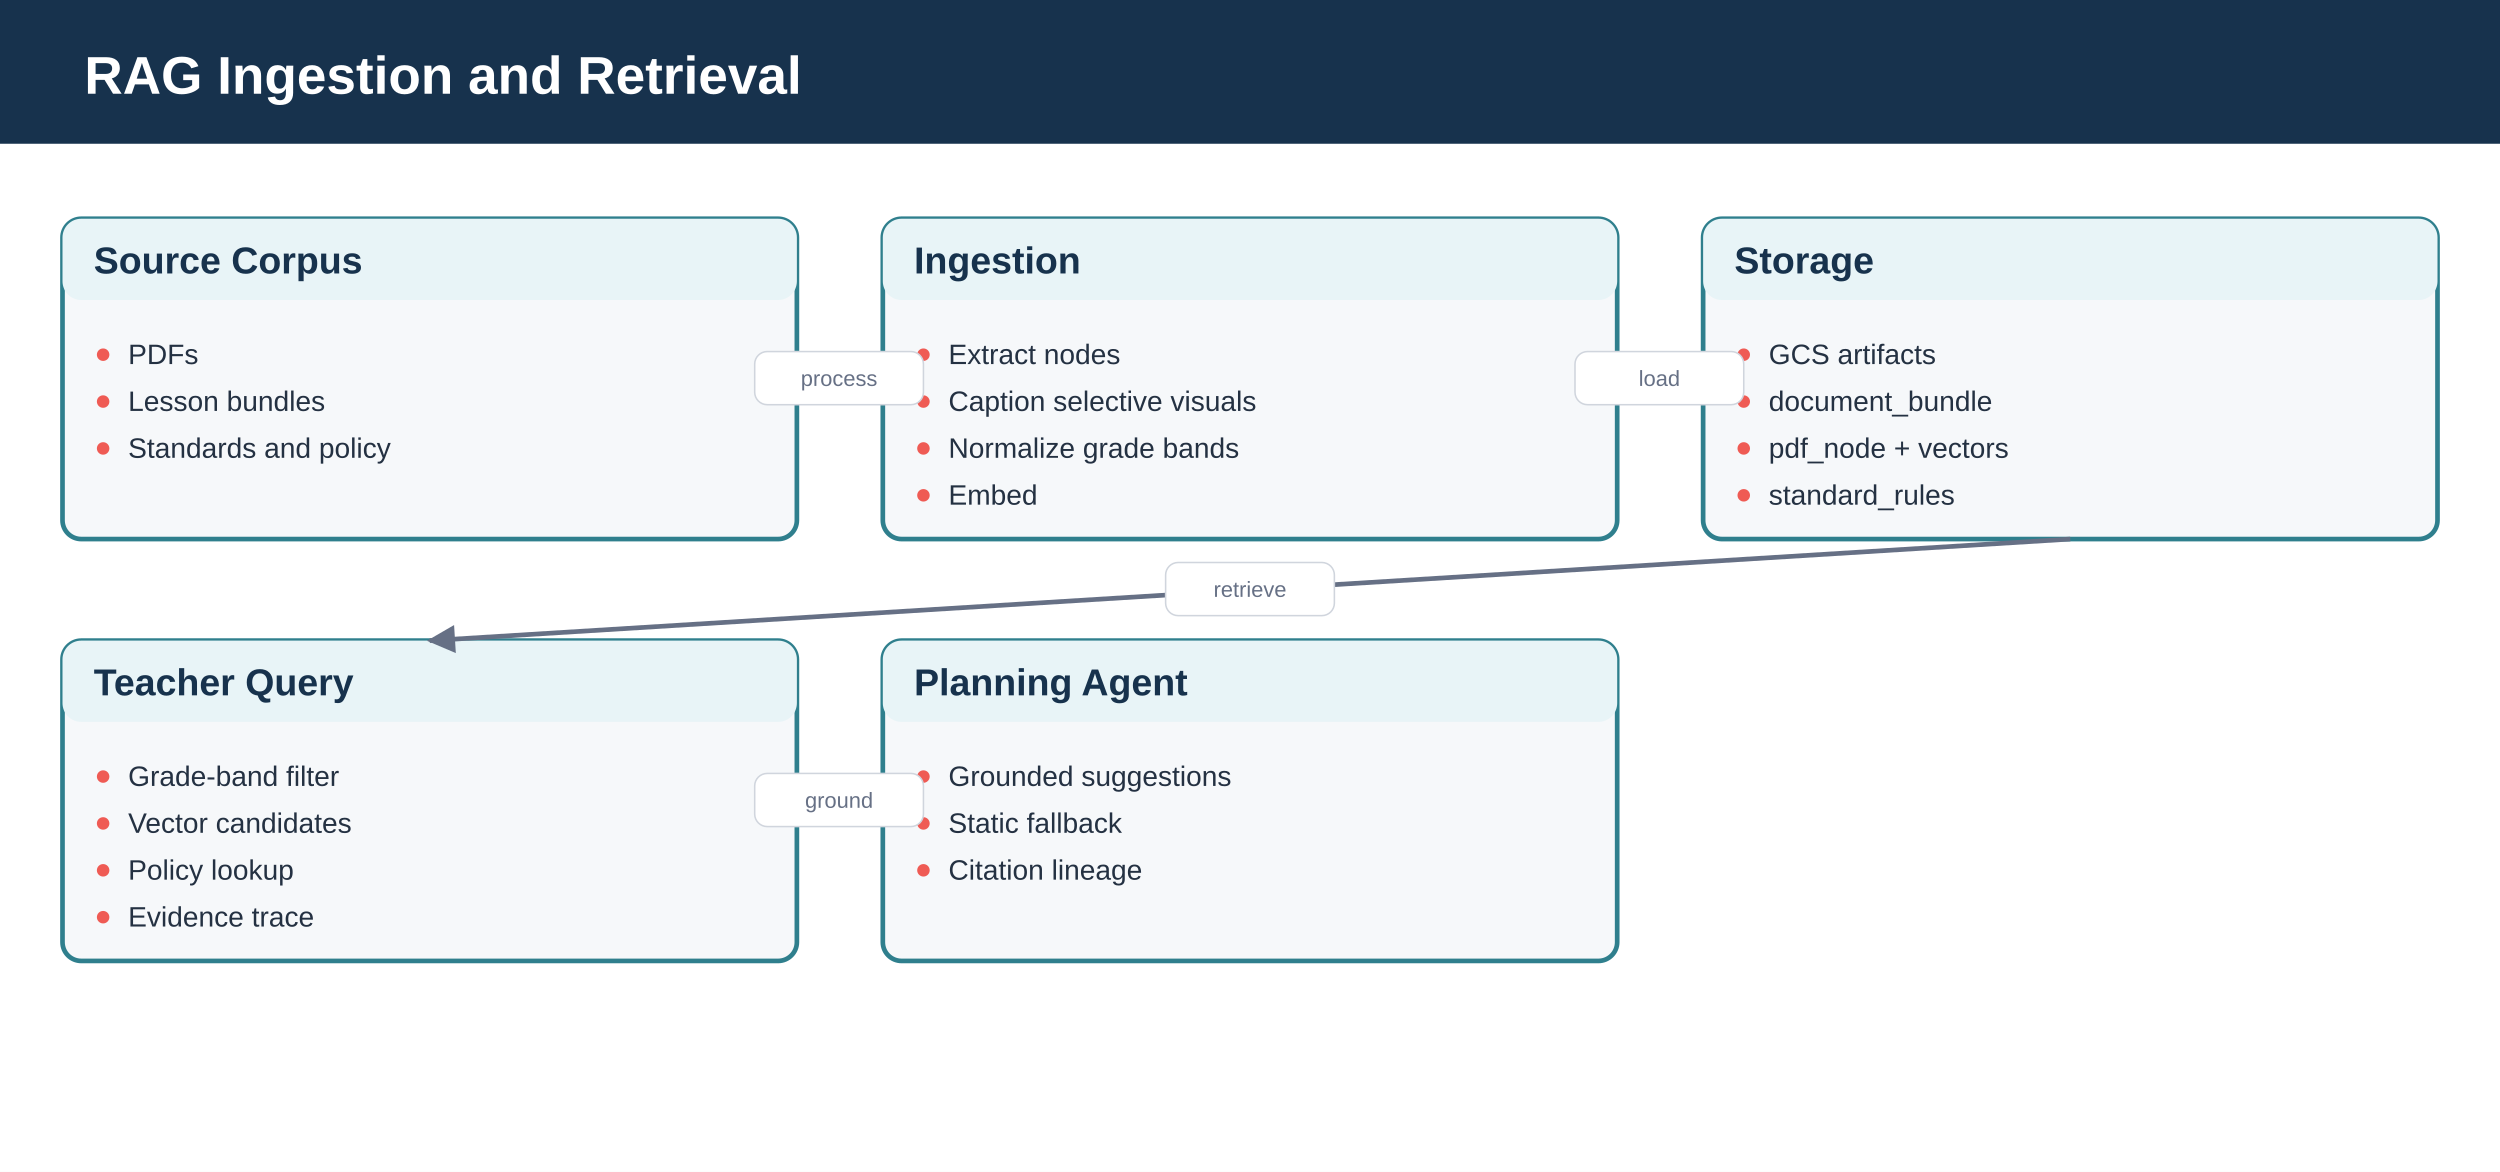
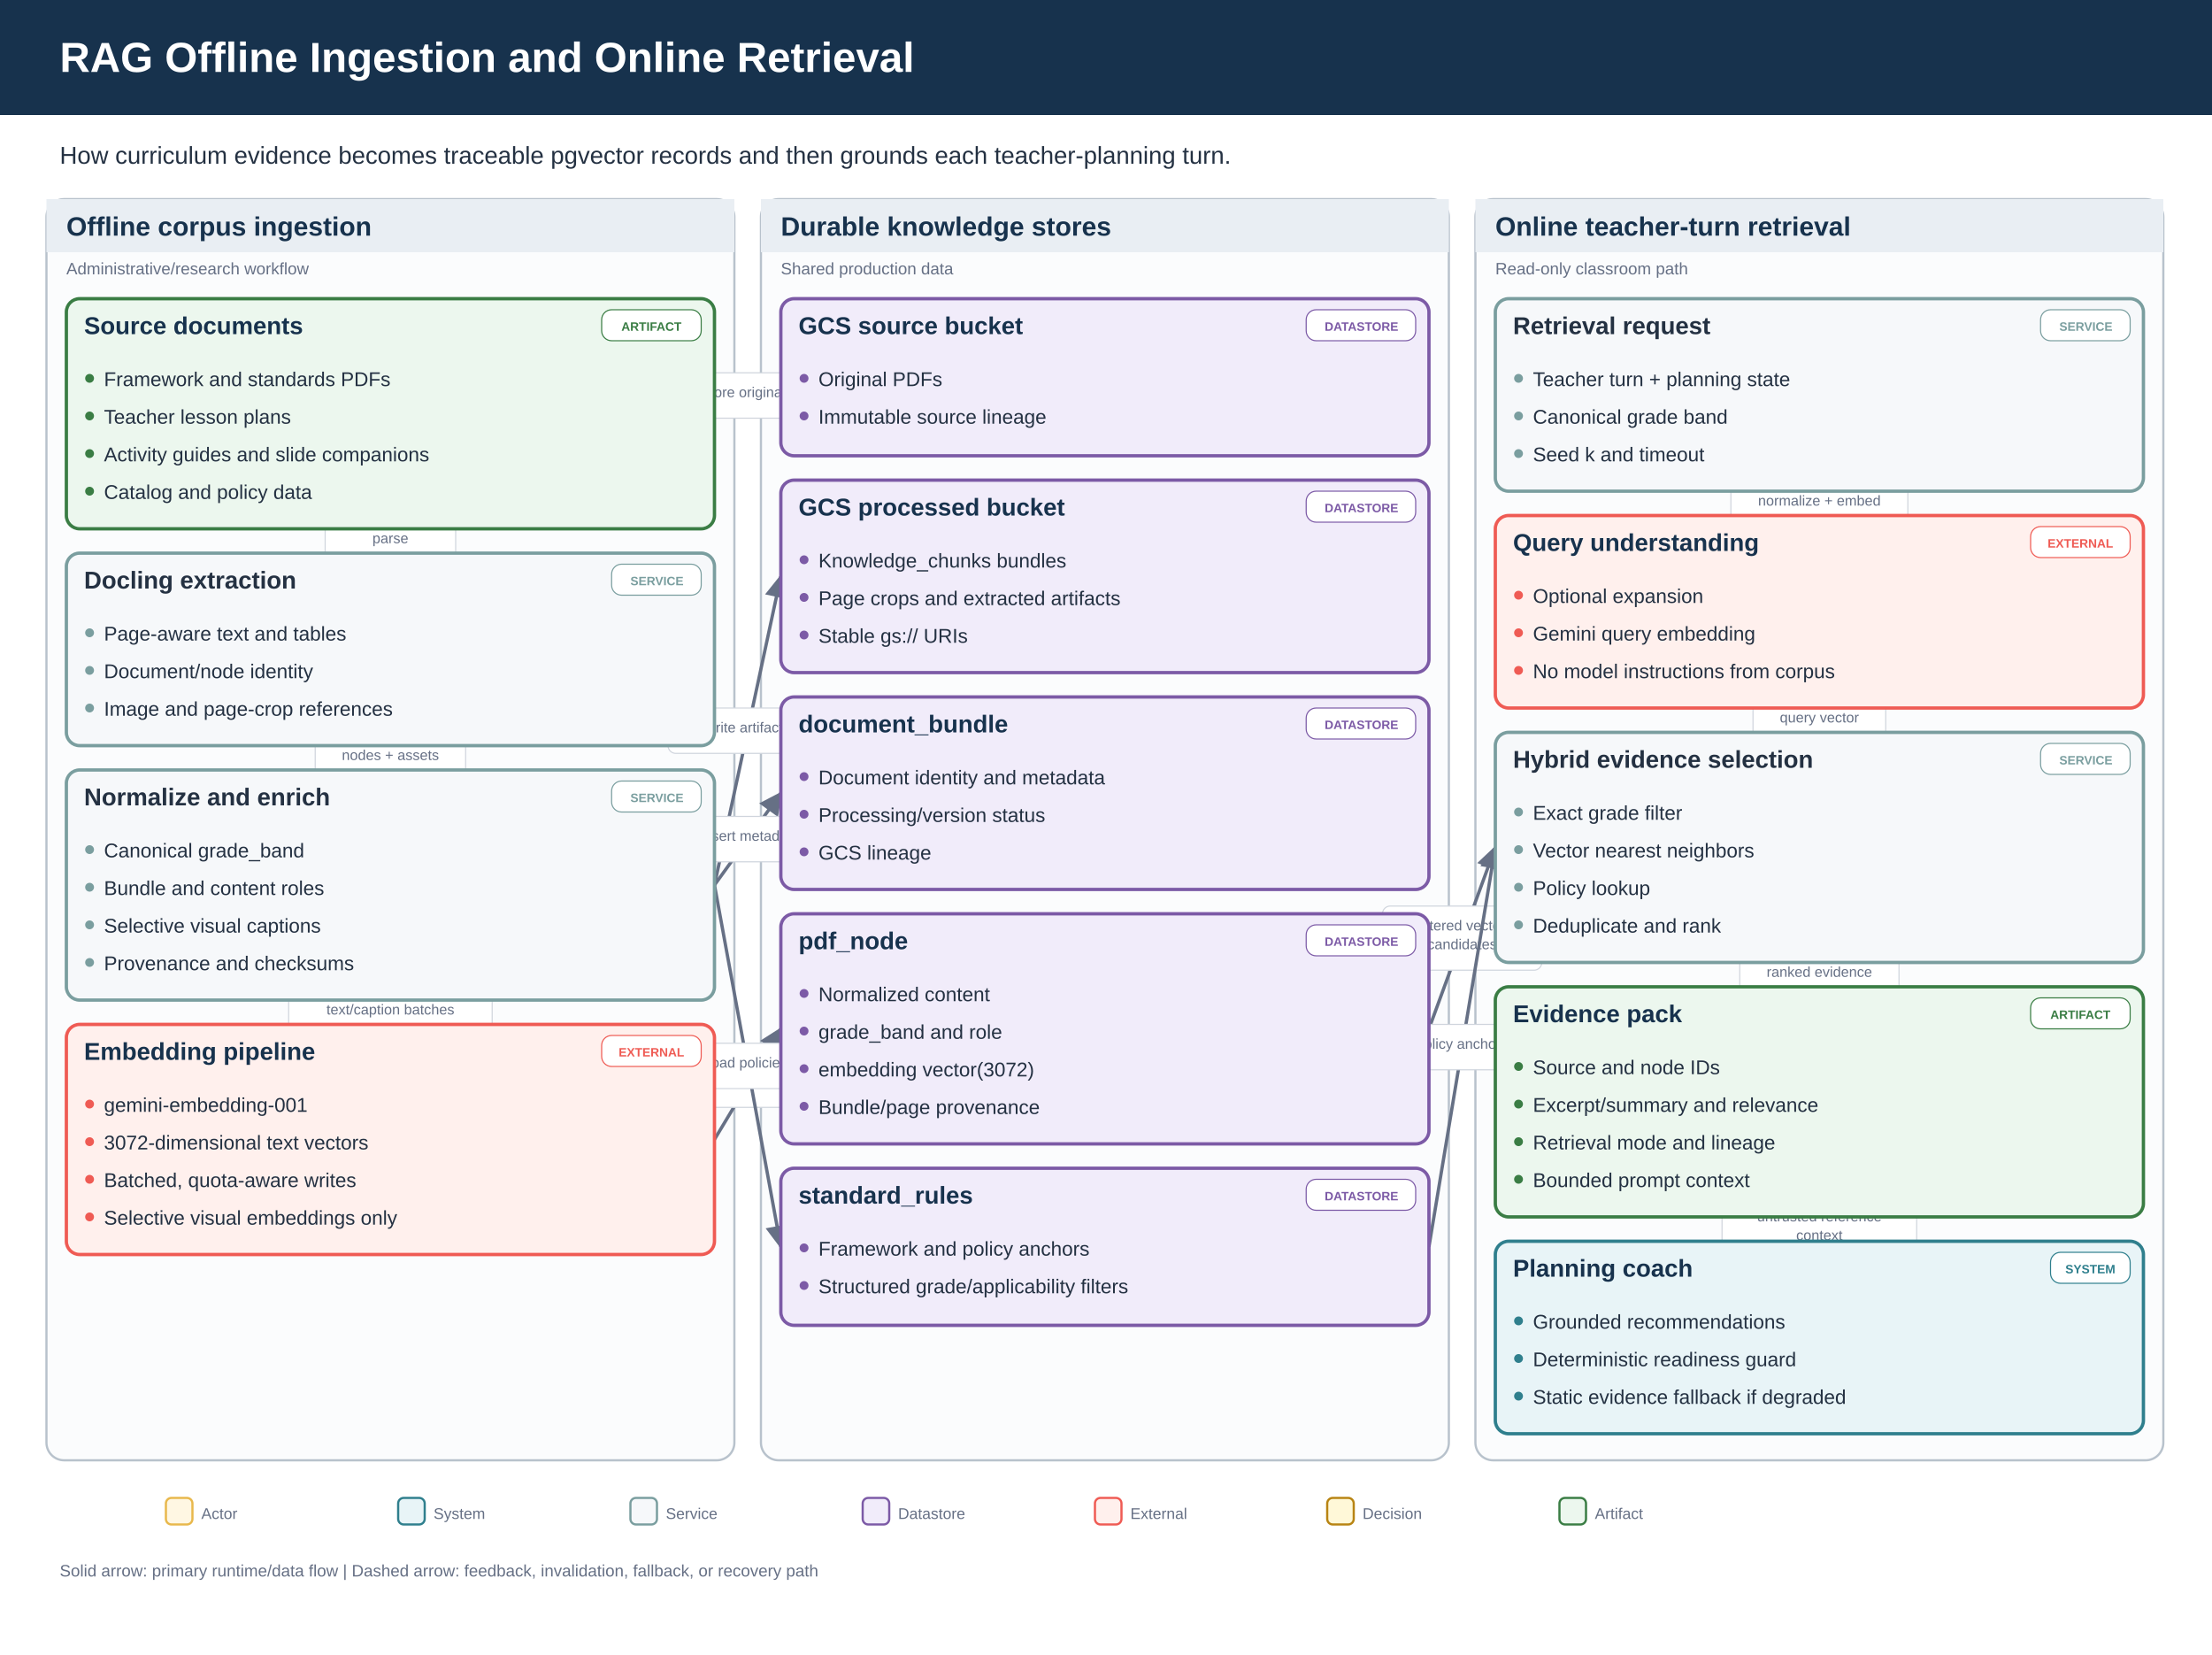
- <svg xmlns="http://www.w3.org/2000/svg" width="1600" height="750" viewBox="0 0 1600 750">
+ <svg xmlns="http://www.w3.org/2000/svg" width="2000" height="1496" viewBox="0 0 2000 1496">
  <rect width="100%" height="100%" fill="white" />
-   <rect width="1600" height="92" fill="#17324D" />
-   <text x="54" y="60" font-family="Arial" font-size="34" font-weight="700" fill="white">RAG Ingestion and Retrieval</text>
+   <rect width="2000" height="104" fill="#17324D" />
+   <text x="54" y="65" font-family="Arial" font-size="38" font-weight="700" fill="white">RAG Offline Ingestion and Online Retrieval</text>
+   <text x="54" y="148" font-family="Arial" font-size="22" fill="#243142">How curriculum evidence becomes traceable pgvector records and then grounds each teacher-planning turn.</text>
  <defs>
-     <marker id="arrow" viewBox="0 0 10 10" refX="9" refY="5" markerWidth="6" markerHeight="6" orient="auto-start-reverse">
+     <marker id="arrow" viewBox="0 0 10 10" refX="9" refY="5" markerWidth="7" markerHeight="7" orient="auto-start-reverse">
      <path d="M 0 0 L 10 5 L 0 10 z" fill="#667085" />
    </marker>
  </defs>
-   <rect x="40" y="140" width="470" height="205" rx="12" fill="#F6F8FA" stroke="#2F7F8D" stroke-width="3" />
-   <rect x="40" y="140" width="470" height="52" rx="12" fill="#E8F4F7" />
-   <text x="60" y="175" font-family="Arial" font-size="24" font-weight="700" fill="#17324D">Source Corpus</text>
-   <circle cx="66" cy="227" r="4" fill="#EF5B54" />
-   <text x="82" y="233" font-family="Arial" font-size="18" fill="#243142">PDFs</text>
-   <circle cx="66" cy="257" r="4" fill="#EF5B54" />
-   <text x="82" y="263" font-family="Arial" font-size="18" fill="#243142">Lesson bundles</text>
-   <circle cx="66" cy="287" r="4" fill="#EF5B54" />
-   <text x="82" y="293" font-family="Arial" font-size="18" fill="#243142">Standards and policy</text>
-   <rect x="565" y="140" width="470" height="205" rx="12" fill="#F6F8FA" stroke="#2F7F8D" stroke-width="3" />
-   <rect x="565" y="140" width="470" height="52" rx="12" fill="#E8F4F7" />
-   <text x="585" y="175" font-family="Arial" font-size="24" font-weight="700" fill="#17324D">Ingestion</text>
-   <circle cx="591" cy="227" r="4" fill="#EF5B54" />
-   <text x="607" y="233" font-family="Arial" font-size="18" fill="#243142">Extract nodes</text>
-   <circle cx="591" cy="257" r="4" fill="#EF5B54" />
-   <text x="607" y="263" font-family="Arial" font-size="18" fill="#243142">Caption selective visuals</text>
-   <circle cx="591" cy="287" r="4" fill="#EF5B54" />
-   <text x="607" y="293" font-family="Arial" font-size="18" fill="#243142">Normalize grade bands</text>
-   <circle cx="591" cy="317" r="4" fill="#EF5B54" />
-   <text x="607" y="323" font-family="Arial" font-size="18" fill="#243142">Embed</text>
-   <rect x="1090" y="140" width="470" height="205" rx="12" fill="#F6F8FA" stroke="#2F7F8D" stroke-width="3" />
-   <rect x="1090" y="140" width="470" height="52" rx="12" fill="#E8F4F7" />
-   <text x="1110" y="175" font-family="Arial" font-size="24" font-weight="700" fill="#17324D">Storage</text>
-   <circle cx="1116" cy="227" r="4" fill="#EF5B54" />
-   <text x="1132" y="233" font-family="Arial" font-size="18" fill="#243142">GCS artifacts</text>
-   <circle cx="1116" cy="257" r="4" fill="#EF5B54" />
-   <text x="1132" y="263" font-family="Arial" font-size="18" fill="#243142">document_bundle</text>
-   <circle cx="1116" cy="287" r="4" fill="#EF5B54" />
-   <text x="1132" y="293" font-family="Arial" font-size="18" fill="#243142">pdf_node + vectors</text>
-   <circle cx="1116" cy="317" r="4" fill="#EF5B54" />
-   <text x="1132" y="323" font-family="Arial" font-size="18" fill="#243142">standard_rules</text>
-   <rect x="40" y="410" width="470" height="205" rx="12" fill="#F6F8FA" stroke="#2F7F8D" stroke-width="3" />
-   <rect x="40" y="410" width="470" height="52" rx="12" fill="#E8F4F7" />
-   <text x="60" y="445" font-family="Arial" font-size="24" font-weight="700" fill="#17324D">Teacher Query</text>
-   <circle cx="66" cy="497" r="4" fill="#EF5B54" />
-   <text x="82" y="503" font-family="Arial" font-size="18" fill="#243142">Grade-band filter</text>
-   <circle cx="66" cy="527" r="4" fill="#EF5B54" />
-   <text x="82" y="533" font-family="Arial" font-size="18" fill="#243142">Vector candidates</text>
-   <circle cx="66" cy="557" r="4" fill="#EF5B54" />
-   <text x="82" y="563" font-family="Arial" font-size="18" fill="#243142">Policy lookup</text>
-   <circle cx="66" cy="587" r="4" fill="#EF5B54" />
-   <text x="82" y="593" font-family="Arial" font-size="18" fill="#243142">Evidence trace</text>
-   <rect x="565" y="410" width="470" height="205" rx="12" fill="#F6F8FA" stroke="#2F7F8D" stroke-width="3" />
-   <rect x="565" y="410" width="470" height="52" rx="12" fill="#E8F4F7" />
-   <text x="585" y="445" font-family="Arial" font-size="24" font-weight="700" fill="#17324D">Planning Agent</text>
-   <circle cx="591" cy="497" r="4" fill="#EF5B54" />
-   <text x="607" y="503" font-family="Arial" font-size="18" fill="#243142">Grounded suggestions</text>
-   <circle cx="591" cy="527" r="4" fill="#EF5B54" />
-   <text x="607" y="533" font-family="Arial" font-size="18" fill="#243142">Static fallback</text>
-   <circle cx="591" cy="557" r="4" fill="#EF5B54" />
-   <text x="607" y="563" font-family="Arial" font-size="18" fill="#243142">Citation lineage</text>
-   <line x1="510" y1="242" x2="565" y2="242" stroke="#667085" stroke-width="3" marker-end="url(#arrow)" />
-   <rect x="483" y="225" width="108" height="34" rx="8" fill="white" stroke="#D0D5DD" />
-   <text x="537" y="247" text-anchor="middle" font-family="Arial" font-size="14" fill="#667085">process</text>
-   <line x1="1035" y1="242" x2="1090" y2="242" stroke="#667085" stroke-width="3" marker-end="url(#arrow)" />
-   <rect x="1008" y="225" width="108" height="34" rx="8" fill="white" stroke="#D0D5DD" />
-   <text x="1062" y="247" text-anchor="middle" font-family="Arial" font-size="14" fill="#667085">load</text>
-   <line x1="1325" y1="345" x2="275" y2="410" stroke="#667085" stroke-width="3" marker-end="url(#arrow)" />
-   <rect x="746" y="360" width="108" height="34" rx="8" fill="white" stroke="#D0D5DD" />
-   <text x="800" y="382" text-anchor="middle" font-family="Arial" font-size="14" fill="#667085">retrieve</text>
-   <line x1="510" y1="512" x2="565" y2="512" stroke="#667085" stroke-width="3" marker-end="url(#arrow)" />
-   <rect x="483" y="495" width="108" height="34" rx="8" fill="white" stroke="#D0D5DD" />
-   <text x="537" y="517" text-anchor="middle" font-family="Arial" font-size="14" fill="#667085">ground</text>
+   <rect x="42" y="180" width="622" height="1140" rx="16" fill="#FBFCFD" stroke="#B8C2CC" stroke-width="2" />
+   <rect x="42" y="180" width="622" height="48" fill="#E9EEF3" />
+   <text x="60" y="213" font-family="Arial" font-size="24" font-weight="700" fill="#17324D">Offline corpus ingestion</text>
+   <text x="60" y="248" font-family="Arial" font-size="15" fill="#667085">Administrative/research workflow</text>
+   <rect x="688" y="180" width="622" height="1140" rx="16" fill="#FBFCFD" stroke="#B8C2CC" stroke-width="2" />
+   <rect x="688" y="180" width="622" height="48" fill="#E9EEF3" />
+   <text x="706" y="213" font-family="Arial" font-size="24" font-weight="700" fill="#17324D">Durable knowledge stores</text>
+   <text x="706" y="248" font-family="Arial" font-size="15" fill="#667085">Shared production data</text>
+   <rect x="1334" y="180" width="622" height="1140" rx="16" fill="#FBFCFD" stroke="#B8C2CC" stroke-width="2" />
+   <rect x="1334" y="180" width="622" height="48" fill="#E9EEF3" />
+   <text x="1352" y="213" font-family="Arial" font-size="24" font-weight="700" fill="#17324D">Online teacher-turn retrieval</text>
+   <text x="1352" y="248" font-family="Arial" font-size="15" fill="#667085">Read-only classroom path</text>
+   <line x1="353" y1="478" x2="353" y2="500" stroke="#667085" stroke-width="3" marker-end="url(#arrow)" />
+   <rect x="294" y="469" width="118" height="41" rx="7" fill="white" stroke="#D0D5DD" />
+   <text x="353" y="491" text-anchor="middle" font-family="Arial" font-size="13" fill="#667085">parse</text>
+   <line x1="353" y1="674" x2="353" y2="696" stroke="#667085" stroke-width="3" marker-end="url(#arrow)" />
+   <rect x="285" y="665" width="136" height="41" rx="7" fill="white" stroke="#D0D5DD" />
+   <text x="353" y="687" text-anchor="middle" font-family="Arial" font-size="13" fill="#667085">nodes + assets</text>
+   <line x1="353" y1="904" x2="353" y2="926" stroke="#667085" stroke-width="3" marker-end="url(#arrow)" />
+   <rect x="261" y="895" width="184" height="41" rx="7" fill="white" stroke="#D0D5DD" />
+   <text x="353" y="917" text-anchor="middle" font-family="Arial" font-size="13" fill="#667085">text/caption batches</text>
+   <line x1="646" y1="374" x2="706" y2="341" stroke="#667085" stroke-width="3" marker-end="url(#arrow)" />
+   <rect x="604" y="337" width="144" height="41" rx="7" fill="white" stroke="#D0D5DD" />
+   <text x="676" y="359" text-anchor="middle" font-family="Arial" font-size="13" fill="#667085">store originals</text>
+   <line x1="646" y1="800" x2="706" y2="521" stroke="#667085" stroke-width="3" marker-end="url(#arrow)" />
+   <rect x="604" y="640" width="144" height="41" rx="7" fill="white" stroke="#D0D5DD" />
+   <text x="676" y="662" text-anchor="middle" font-family="Arial" font-size="13" fill="#667085">write artifacts</text>
+   <line x1="646" y1="800" x2="706" y2="717" stroke="#667085" stroke-width="3" marker-end="url(#arrow)" />
+   <rect x="604" y="738" width="144" height="41" rx="7" fill="white" stroke="#D0D5DD" />
+   <text x="676" y="760" text-anchor="middle" font-family="Arial" font-size="13" fill="#667085">upsert metadata</text>
+   <line x1="646" y1="1030" x2="706" y2="930" stroke="#667085" stroke-width="3" marker-end="url(#arrow)" />
+   <rect x="608" y="960" width="136" height="41" rx="7" fill="white" stroke="#D0D5DD" />
+   <text x="676" y="982" text-anchor="middle" font-family="Arial" font-size="13" fill="#667085">upsert vectors</text>
+   <line x1="646" y1="800" x2="706" y2="1127" stroke="#667085" stroke-width="3" marker-end="url(#arrow)" />
+   <rect x="612" y="943" width="128" height="41" rx="7" fill="white" stroke="#D0D5DD" />
+   <text x="676" y="965" text-anchor="middle" font-family="Arial" font-size="13" fill="#667085">load policies</text>
+   <line x1="1645" y1="444" x2="1645" y2="466" stroke="#667085" stroke-width="3" marker-end="url(#arrow)" />
+   <rect x="1565" y="435" width="160" height="41" rx="7" fill="white" stroke="#D0D5DD" />
+   <text x="1645" y="457" text-anchor="middle" font-family="Arial" font-size="13" fill="#667085">normalize + embed</text>
+   <line x1="1645" y1="640" x2="1645" y2="662" stroke="#667085" stroke-width="3" marker-end="url(#arrow)" />
+   <rect x="1585" y="631" width="120" height="41" rx="7" fill="white" stroke="#D0D5DD" />
+   <text x="1645" y="653" text-anchor="middle" font-family="Arial" font-size="13" fill="#667085">query vector</text>
+   <line x1="1292" y1="930" x2="1352" y2="766" stroke="#667085" stroke-width="3" marker-end="url(#arrow)" />
+   <rect x="1250" y="819" width="144" height="58" rx="7" fill="white" stroke="#D0D5DD" />
+   <text x="1322" y="841" text-anchor="middle" font-family="Arial" font-size="13" fill="#667085">filtered vector</text>
+   <text x="1322" y="858" text-anchor="middle" font-family="Arial" font-size="13" fill="#667085">candidates</text>
+   <line x1="1292" y1="1127" x2="1352" y2="766" stroke="#667085" stroke-width="3" marker-end="url(#arrow)" />
+   <rect x="1254" y="926" width="136" height="41" rx="7" fill="white" stroke="#D0D5DD" />
+   <text x="1322" y="948" text-anchor="middle" font-family="Arial" font-size="13" fill="#667085">policy anchors</text>
+   <line x1="1645" y1="870" x2="1645" y2="892" stroke="#667085" stroke-width="3" marker-end="url(#arrow)" />
+   <rect x="1573" y="861" width="144" height="41" rx="7" fill="white" stroke="#D0D5DD" />
+   <text x="1645" y="883" text-anchor="middle" font-family="Arial" font-size="13" fill="#667085">ranked evidence</text>
+   <line x1="1645" y1="1100" x2="1645" y2="1122" stroke="#667085" stroke-width="3" marker-end="url(#arrow)" />
+   <rect x="1557" y="1082" width="176" height="58" rx="7" fill="white" stroke="#D0D5DD" />
+   <text x="1645" y="1104" text-anchor="middle" font-family="Arial" font-size="13" fill="#667085">untrusted reference</text>
+   <text x="1645" y="1121" text-anchor="middle" font-family="Arial" font-size="13" fill="#667085">context</text>
+   <rect x="60" y="270" width="586" height="208" rx="12" fill="#ECF7EE" stroke="#3A7D44" stroke-width="3" />
+   <text x="76" y="302" font-family="Arial" font-size="22" font-weight="700" fill="#17324D">Source documents</text>
+   <rect x="544" y="280" width="90" height="28" rx="9" fill="white" stroke="#3A7D44" />
+   <text x="589" y="299" text-anchor="middle" font-family="Arial" font-size="11" font-weight="700" fill="#3A7D44">ARTIFACT</text>
+   <circle cx="81" cy="342" r="4" fill="#3A7D44" />
+   <text x="94" y="349" font-family="Arial" font-size="18" fill="#243142">Framework and standards PDFs</text>
+   <circle cx="81" cy="376" r="4" fill="#3A7D44" />
+   <text x="94" y="383" font-family="Arial" font-size="18" fill="#243142">Teacher lesson plans</text>
+   <circle cx="81" cy="410" r="4" fill="#3A7D44" />
+   <text x="94" y="417" font-family="Arial" font-size="18" fill="#243142">Activity guides and slide companions</text>
+   <circle cx="81" cy="444" r="4" fill="#3A7D44" />
+   <text x="94" y="451" font-family="Arial" font-size="18" fill="#243142">Catalog and policy data</text>
+   <rect x="60" y="500" width="586" height="174" rx="12" fill="#F6F8FA" stroke="#7A9E9F" stroke-width="3" />
+   <text x="76" y="532" font-family="Arial" font-size="22" font-weight="700" fill="#243142">Docling extraction</text>
+   <rect x="553" y="510" width="81" height="28" rx="9" fill="white" stroke="#7A9E9F" />
+   <text x="594" y="529" text-anchor="middle" font-family="Arial" font-size="11" font-weight="700" fill="#7A9E9F">SERVICE</text>
+   <circle cx="81" cy="572" r="4" fill="#7A9E9F" />
+   <text x="94" y="579" font-family="Arial" font-size="18" fill="#243142">Page-aware text and tables</text>
+   <circle cx="81" cy="606" r="4" fill="#7A9E9F" />
+   <text x="94" y="613" font-family="Arial" font-size="18" fill="#243142">Document/node identity</text>
+   <circle cx="81" cy="640" r="4" fill="#7A9E9F" />
+   <text x="94" y="647" font-family="Arial" font-size="18" fill="#243142">Image and page-crop references</text>
+   <rect x="60" y="696" width="586" height="208" rx="12" fill="#F6F8FA" stroke="#7A9E9F" stroke-width="3" />
+   <text x="76" y="728" font-family="Arial" font-size="22" font-weight="700" fill="#243142">Normalize and enrich</text>
+   <rect x="553" y="706" width="81" height="28" rx="9" fill="white" stroke="#7A9E9F" />
+   <text x="594" y="725" text-anchor="middle" font-family="Arial" font-size="11" font-weight="700" fill="#7A9E9F">SERVICE</text>
+   <circle cx="81" cy="768" r="4" fill="#7A9E9F" />
+   <text x="94" y="775" font-family="Arial" font-size="18" fill="#243142">Canonical grade_band</text>
+   <circle cx="81" cy="802" r="4" fill="#7A9E9F" />
+   <text x="94" y="809" font-family="Arial" font-size="18" fill="#243142">Bundle and content roles</text>
+   <circle cx="81" cy="836" r="4" fill="#7A9E9F" />
+   <text x="94" y="843" font-family="Arial" font-size="18" fill="#243142">Selective visual captions</text>
+   <circle cx="81" cy="870" r="4" fill="#7A9E9F" />
+   <text x="94" y="877" font-family="Arial" font-size="18" fill="#243142">Provenance and checksums</text>
+   <rect x="60" y="926" width="586" height="208" rx="12" fill="#FFF0ED" stroke="#EF5B54" stroke-width="3" />
+   <text x="76" y="958" font-family="Arial" font-size="22" font-weight="700" fill="#17324D">Embedding pipeline</text>
+   <rect x="544" y="936" width="90" height="28" rx="9" fill="white" stroke="#EF5B54" />
+   <text x="589" y="955" text-anchor="middle" font-family="Arial" font-size="11" font-weight="700" fill="#EF5B54">EXTERNAL</text>
+   <circle cx="81" cy="998" r="4" fill="#EF5B54" />
+   <text x="94" y="1005" font-family="Arial" font-size="18" fill="#243142">gemini-embedding-001</text>
+   <circle cx="81" cy="1032" r="4" fill="#EF5B54" />
+   <text x="94" y="1039" font-family="Arial" font-size="18" fill="#243142">3072-dimensional text vectors</text>
+   <circle cx="81" cy="1066" r="4" fill="#EF5B54" />
+   <text x="94" y="1073" font-family="Arial" font-size="18" fill="#243142">Batched, quota-aware writes</text>
+   <circle cx="81" cy="1100" r="4" fill="#EF5B54" />
+   <text x="94" y="1107" font-family="Arial" font-size="18" fill="#243142">Selective visual embeddings only</text>
+   <rect x="706" y="270" width="586" height="142" rx="12" fill="#F1ECFA" stroke="#7C5AA6" stroke-width="3" />
+   <text x="722" y="302" font-family="Arial" font-size="22" font-weight="700" fill="#17324D">GCS source bucket</text>
+   <rect x="1181" y="280" width="99" height="28" rx="9" fill="white" stroke="#7C5AA6" />
+   <text x="1231" y="299" text-anchor="middle" font-family="Arial" font-size="11" font-weight="700" fill="#7C5AA6">DATASTORE</text>
+   <circle cx="727" cy="342" r="4" fill="#7C5AA6" />
+   <text x="740" y="349" font-family="Arial" font-size="18" fill="#243142">Original PDFs</text>
+   <circle cx="727" cy="376" r="4" fill="#7C5AA6" />
+   <text x="740" y="383" font-family="Arial" font-size="18" fill="#243142">Immutable source lineage</text>
+   <rect x="706" y="434" width="586" height="174" rx="12" fill="#F1ECFA" stroke="#7C5AA6" stroke-width="3" />
+   <text x="722" y="466" font-family="Arial" font-size="22" font-weight="700" fill="#17324D">GCS processed bucket</text>
+   <rect x="1181" y="444" width="99" height="28" rx="9" fill="white" stroke="#7C5AA6" />
+   <text x="1231" y="463" text-anchor="middle" font-family="Arial" font-size="11" font-weight="700" fill="#7C5AA6">DATASTORE</text>
+   <circle cx="727" cy="506" r="4" fill="#7C5AA6" />
+   <text x="740" y="513" font-family="Arial" font-size="18" fill="#243142">Knowledge_chunks bundles</text>
+   <circle cx="727" cy="540" r="4" fill="#7C5AA6" />
+   <text x="740" y="547" font-family="Arial" font-size="18" fill="#243142">Page crops and extracted artifacts</text>
+   <circle cx="727" cy="574" r="4" fill="#7C5AA6" />
+   <text x="740" y="581" font-family="Arial" font-size="18" fill="#243142">Stable gs:// URIs</text>
+   <rect x="706" y="630" width="586" height="174" rx="12" fill="#F1ECFA" stroke="#7C5AA6" stroke-width="3" />
+   <text x="722" y="662" font-family="Arial" font-size="22" font-weight="700" fill="#17324D">document_bundle</text>
+   <rect x="1181" y="640" width="99" height="28" rx="9" fill="white" stroke="#7C5AA6" />
+   <text x="1231" y="659" text-anchor="middle" font-family="Arial" font-size="11" font-weight="700" fill="#7C5AA6">DATASTORE</text>
+   <circle cx="727" cy="702" r="4" fill="#7C5AA6" />
+   <text x="740" y="709" font-family="Arial" font-size="18" fill="#243142">Document identity and metadata</text>
+   <circle cx="727" cy="736" r="4" fill="#7C5AA6" />
+   <text x="740" y="743" font-family="Arial" font-size="18" fill="#243142">Processing/version status</text>
+   <circle cx="727" cy="770" r="4" fill="#7C5AA6" />
+   <text x="740" y="777" font-family="Arial" font-size="18" fill="#243142">GCS lineage</text>
+   <rect x="706" y="826" width="586" height="208" rx="12" fill="#F1ECFA" stroke="#7C5AA6" stroke-width="3" />
+   <text x="722" y="858" font-family="Arial" font-size="22" font-weight="700" fill="#17324D">pdf_node</text>
+   <rect x="1181" y="836" width="99" height="28" rx="9" fill="white" stroke="#7C5AA6" />
+   <text x="1231" y="855" text-anchor="middle" font-family="Arial" font-size="11" font-weight="700" fill="#7C5AA6">DATASTORE</text>
+   <circle cx="727" cy="898" r="4" fill="#7C5AA6" />
+   <text x="740" y="905" font-family="Arial" font-size="18" fill="#243142">Normalized content</text>
+   <circle cx="727" cy="932" r="4" fill="#7C5AA6" />
+   <text x="740" y="939" font-family="Arial" font-size="18" fill="#243142">grade_band and role</text>
+   <circle cx="727" cy="966" r="4" fill="#7C5AA6" />
+   <text x="740" y="973" font-family="Arial" font-size="18" fill="#243142">embedding vector(3072)</text>
+   <circle cx="727" cy="1000" r="4" fill="#7C5AA6" />
+   <text x="740" y="1007" font-family="Arial" font-size="18" fill="#243142">Bundle/page provenance</text>
+   <rect x="706" y="1056" width="586" height="142" rx="12" fill="#F1ECFA" stroke="#7C5AA6" stroke-width="3" />
+   <text x="722" y="1088" font-family="Arial" font-size="22" font-weight="700" fill="#17324D">standard_rules</text>
+   <rect x="1181" y="1066" width="99" height="28" rx="9" fill="white" stroke="#7C5AA6" />
+   <text x="1231" y="1085" text-anchor="middle" font-family="Arial" font-size="11" font-weight="700" fill="#7C5AA6">DATASTORE</text>
+   <circle cx="727" cy="1128" r="4" fill="#7C5AA6" />
+   <text x="740" y="1135" font-family="Arial" font-size="18" fill="#243142">Framework and policy anchors</text>
+   <circle cx="727" cy="1162" r="4" fill="#7C5AA6" />
+   <text x="740" y="1169" font-family="Arial" font-size="18" fill="#243142">Structured grade/applicability filters</text>
+   <rect x="1352" y="270" width="586" height="174" rx="12" fill="#F6F8FA" stroke="#7A9E9F" stroke-width="3" />
+   <text x="1368" y="302" font-family="Arial" font-size="22" font-weight="700" fill="#243142">Retrieval request</text>
+   <rect x="1845" y="280" width="81" height="28" rx="9" fill="white" stroke="#7A9E9F" />
+   <text x="1886" y="299" text-anchor="middle" font-family="Arial" font-size="11" font-weight="700" fill="#7A9E9F">SERVICE</text>
+   <circle cx="1373" cy="342" r="4" fill="#7A9E9F" />
+   <text x="1386" y="349" font-family="Arial" font-size="18" fill="#243142">Teacher turn + planning state</text>
+   <circle cx="1373" cy="376" r="4" fill="#7A9E9F" />
+   <text x="1386" y="383" font-family="Arial" font-size="18" fill="#243142">Canonical grade band</text>
+   <circle cx="1373" cy="410" r="4" fill="#7A9E9F" />
+   <text x="1386" y="417" font-family="Arial" font-size="18" fill="#243142">Seed k and timeout</text>
+   <rect x="1352" y="466" width="586" height="174" rx="12" fill="#FFF0ED" stroke="#EF5B54" stroke-width="3" />
+   <text x="1368" y="498" font-family="Arial" font-size="22" font-weight="700" fill="#17324D">Query understanding</text>
+   <rect x="1836" y="476" width="90" height="28" rx="9" fill="white" stroke="#EF5B54" />
+   <text x="1881" y="495" text-anchor="middle" font-family="Arial" font-size="11" font-weight="700" fill="#EF5B54">EXTERNAL</text>
+   <circle cx="1373" cy="538" r="4" fill="#EF5B54" />
+   <text x="1386" y="545" font-family="Arial" font-size="18" fill="#243142">Optional expansion</text>
+   <circle cx="1373" cy="572" r="4" fill="#EF5B54" />
+   <text x="1386" y="579" font-family="Arial" font-size="18" fill="#243142">Gemini query embedding</text>
+   <circle cx="1373" cy="606" r="4" fill="#EF5B54" />
+   <text x="1386" y="613" font-family="Arial" font-size="18" fill="#243142">No model instructions from corpus</text>
+   <rect x="1352" y="662" width="586" height="208" rx="12" fill="#F6F8FA" stroke="#7A9E9F" stroke-width="3" />
+   <text x="1368" y="694" font-family="Arial" font-size="22" font-weight="700" fill="#243142">Hybrid evidence selection</text>
+   <rect x="1845" y="672" width="81" height="28" rx="9" fill="white" stroke="#7A9E9F" />
+   <text x="1886" y="691" text-anchor="middle" font-family="Arial" font-size="11" font-weight="700" fill="#7A9E9F">SERVICE</text>
+   <circle cx="1373" cy="734" r="4" fill="#7A9E9F" />
+   <text x="1386" y="741" font-family="Arial" font-size="18" fill="#243142">Exact grade filter</text>
+   <circle cx="1373" cy="768" r="4" fill="#7A9E9F" />
+   <text x="1386" y="775" font-family="Arial" font-size="18" fill="#243142">Vector nearest neighbors</text>
+   <circle cx="1373" cy="802" r="4" fill="#7A9E9F" />
+   <text x="1386" y="809" font-family="Arial" font-size="18" fill="#243142">Policy lookup</text>
+   <circle cx="1373" cy="836" r="4" fill="#7A9E9F" />
+   <text x="1386" y="843" font-family="Arial" font-size="18" fill="#243142">Deduplicate and rank</text>
+   <rect x="1352" y="892" width="586" height="208" rx="12" fill="#ECF7EE" stroke="#3A7D44" stroke-width="3" />
+   <text x="1368" y="924" font-family="Arial" font-size="22" font-weight="700" fill="#17324D">Evidence pack</text>
+   <rect x="1836" y="902" width="90" height="28" rx="9" fill="white" stroke="#3A7D44" />
+   <text x="1881" y="921" text-anchor="middle" font-family="Arial" font-size="11" font-weight="700" fill="#3A7D44">ARTIFACT</text>
+   <circle cx="1373" cy="964" r="4" fill="#3A7D44" />
+   <text x="1386" y="971" font-family="Arial" font-size="18" fill="#243142">Source and node IDs</text>
+   <circle cx="1373" cy="998" r="4" fill="#3A7D44" />
+   <text x="1386" y="1005" font-family="Arial" font-size="18" fill="#243142">Excerpt/summary and relevance</text>
+   <circle cx="1373" cy="1032" r="4" fill="#3A7D44" />
+   <text x="1386" y="1039" font-family="Arial" font-size="18" fill="#243142">Retrieval mode and lineage</text>
+   <circle cx="1373" cy="1066" r="4" fill="#3A7D44" />
+   <text x="1386" y="1073" font-family="Arial" font-size="18" fill="#243142">Bounded prompt context</text>
+   <rect x="1352" y="1122" width="586" height="174" rx="12" fill="#E8F4F7" stroke="#2F7F8D" stroke-width="3" />
+   <text x="1368" y="1154" font-family="Arial" font-size="22" font-weight="700" fill="#17324D">Planning coach</text>
+   <rect x="1854" y="1132" width="72" height="28" rx="9" fill="white" stroke="#2F7F8D" />
+   <text x="1890" y="1151" text-anchor="middle" font-family="Arial" font-size="11" font-weight="700" fill="#2F7F8D">SYSTEM</text>
+   <circle cx="1373" cy="1194" r="4" fill="#2F7F8D" />
+   <text x="1386" y="1201" font-family="Arial" font-size="18" fill="#243142">Grounded recommendations</text>
+   <circle cx="1373" cy="1228" r="4" fill="#2F7F8D" />
+   <text x="1386" y="1235" font-family="Arial" font-size="18" fill="#243142">Deterministic readiness guard</text>
+   <circle cx="1373" cy="1262" r="4" fill="#2F7F8D" />
+   <text x="1386" y="1269" font-family="Arial" font-size="18" fill="#243142">Static evidence fallback if degraded</text>
+   <rect x="150" y="1354" width="24" height="24" rx="5" fill="#FFF7E3" stroke="#E8B84C" stroke-width="2" />
+   <text x="182" y="1373" font-family="Arial" font-size="14" fill="#667085">Actor</text>
+   <rect x="360" y="1354" width="24" height="24" rx="5" fill="#E8F4F7" stroke="#2F7F8D" stroke-width="2" />
+   <text x="392" y="1373" font-family="Arial" font-size="14" fill="#667085">System</text>
+   <rect x="570" y="1354" width="24" height="24" rx="5" fill="#F6F8FA" stroke="#7A9E9F" stroke-width="2" />
+   <text x="602" y="1373" font-family="Arial" font-size="14" fill="#667085">Service</text>
+   <rect x="780" y="1354" width="24" height="24" rx="5" fill="#F1ECFA" stroke="#7C5AA6" stroke-width="2" />
+   <text x="812" y="1373" font-family="Arial" font-size="14" fill="#667085">Datastore</text>
+   <rect x="990" y="1354" width="24" height="24" rx="5" fill="#FFF0ED" stroke="#EF5B54" stroke-width="2" />
+   <text x="1022" y="1373" font-family="Arial" font-size="14" fill="#667085">External</text>
+   <rect x="1200" y="1354" width="24" height="24" rx="5" fill="#FFF8D8" stroke="#B88413" stroke-width="2" />
+   <text x="1232" y="1373" font-family="Arial" font-size="14" fill="#667085">Decision</text>
+   <rect x="1410" y="1354" width="24" height="24" rx="5" fill="#ECF7EE" stroke="#3A7D44" stroke-width="2" />
+   <text x="1442" y="1373" font-family="Arial" font-size="14" fill="#667085">Artifact</text>
+   <text x="54" y="1425" font-family="Arial" font-size="15" fill="#667085">Solid arrow: primary runtime/data flow | Dashed arrow: feedback, invalidation, fallback, or recovery path</text>
</svg>
